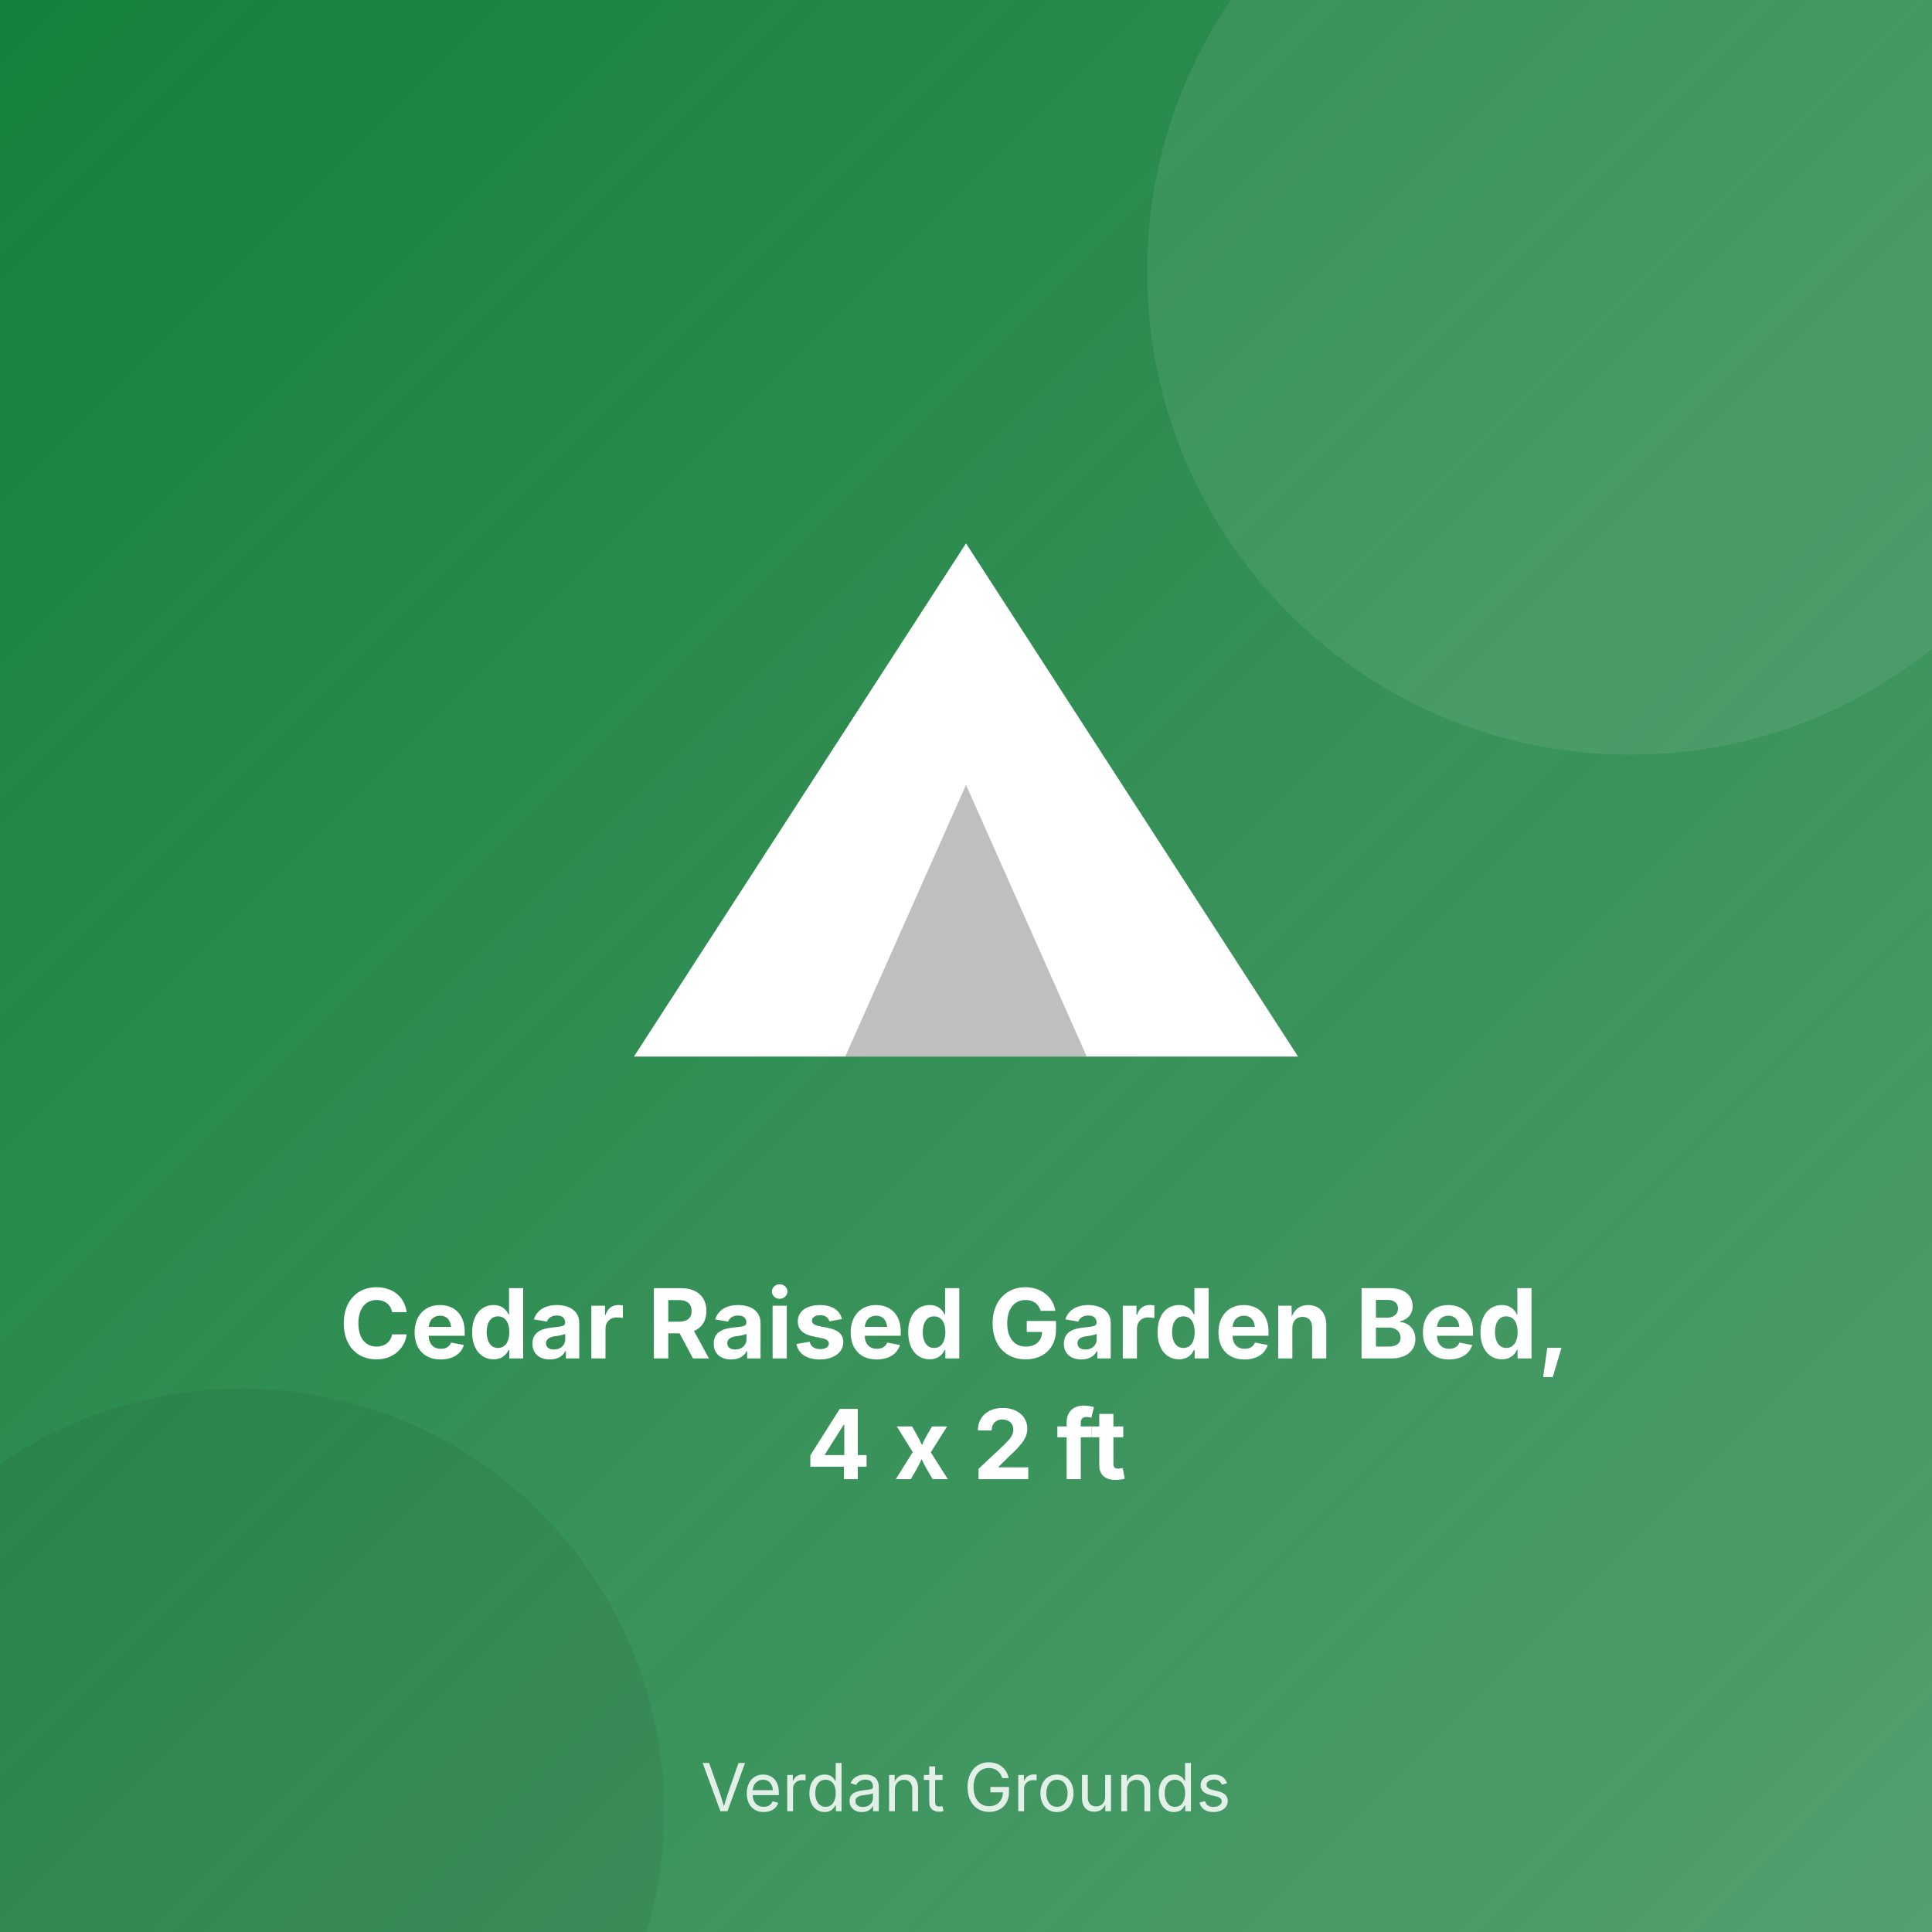
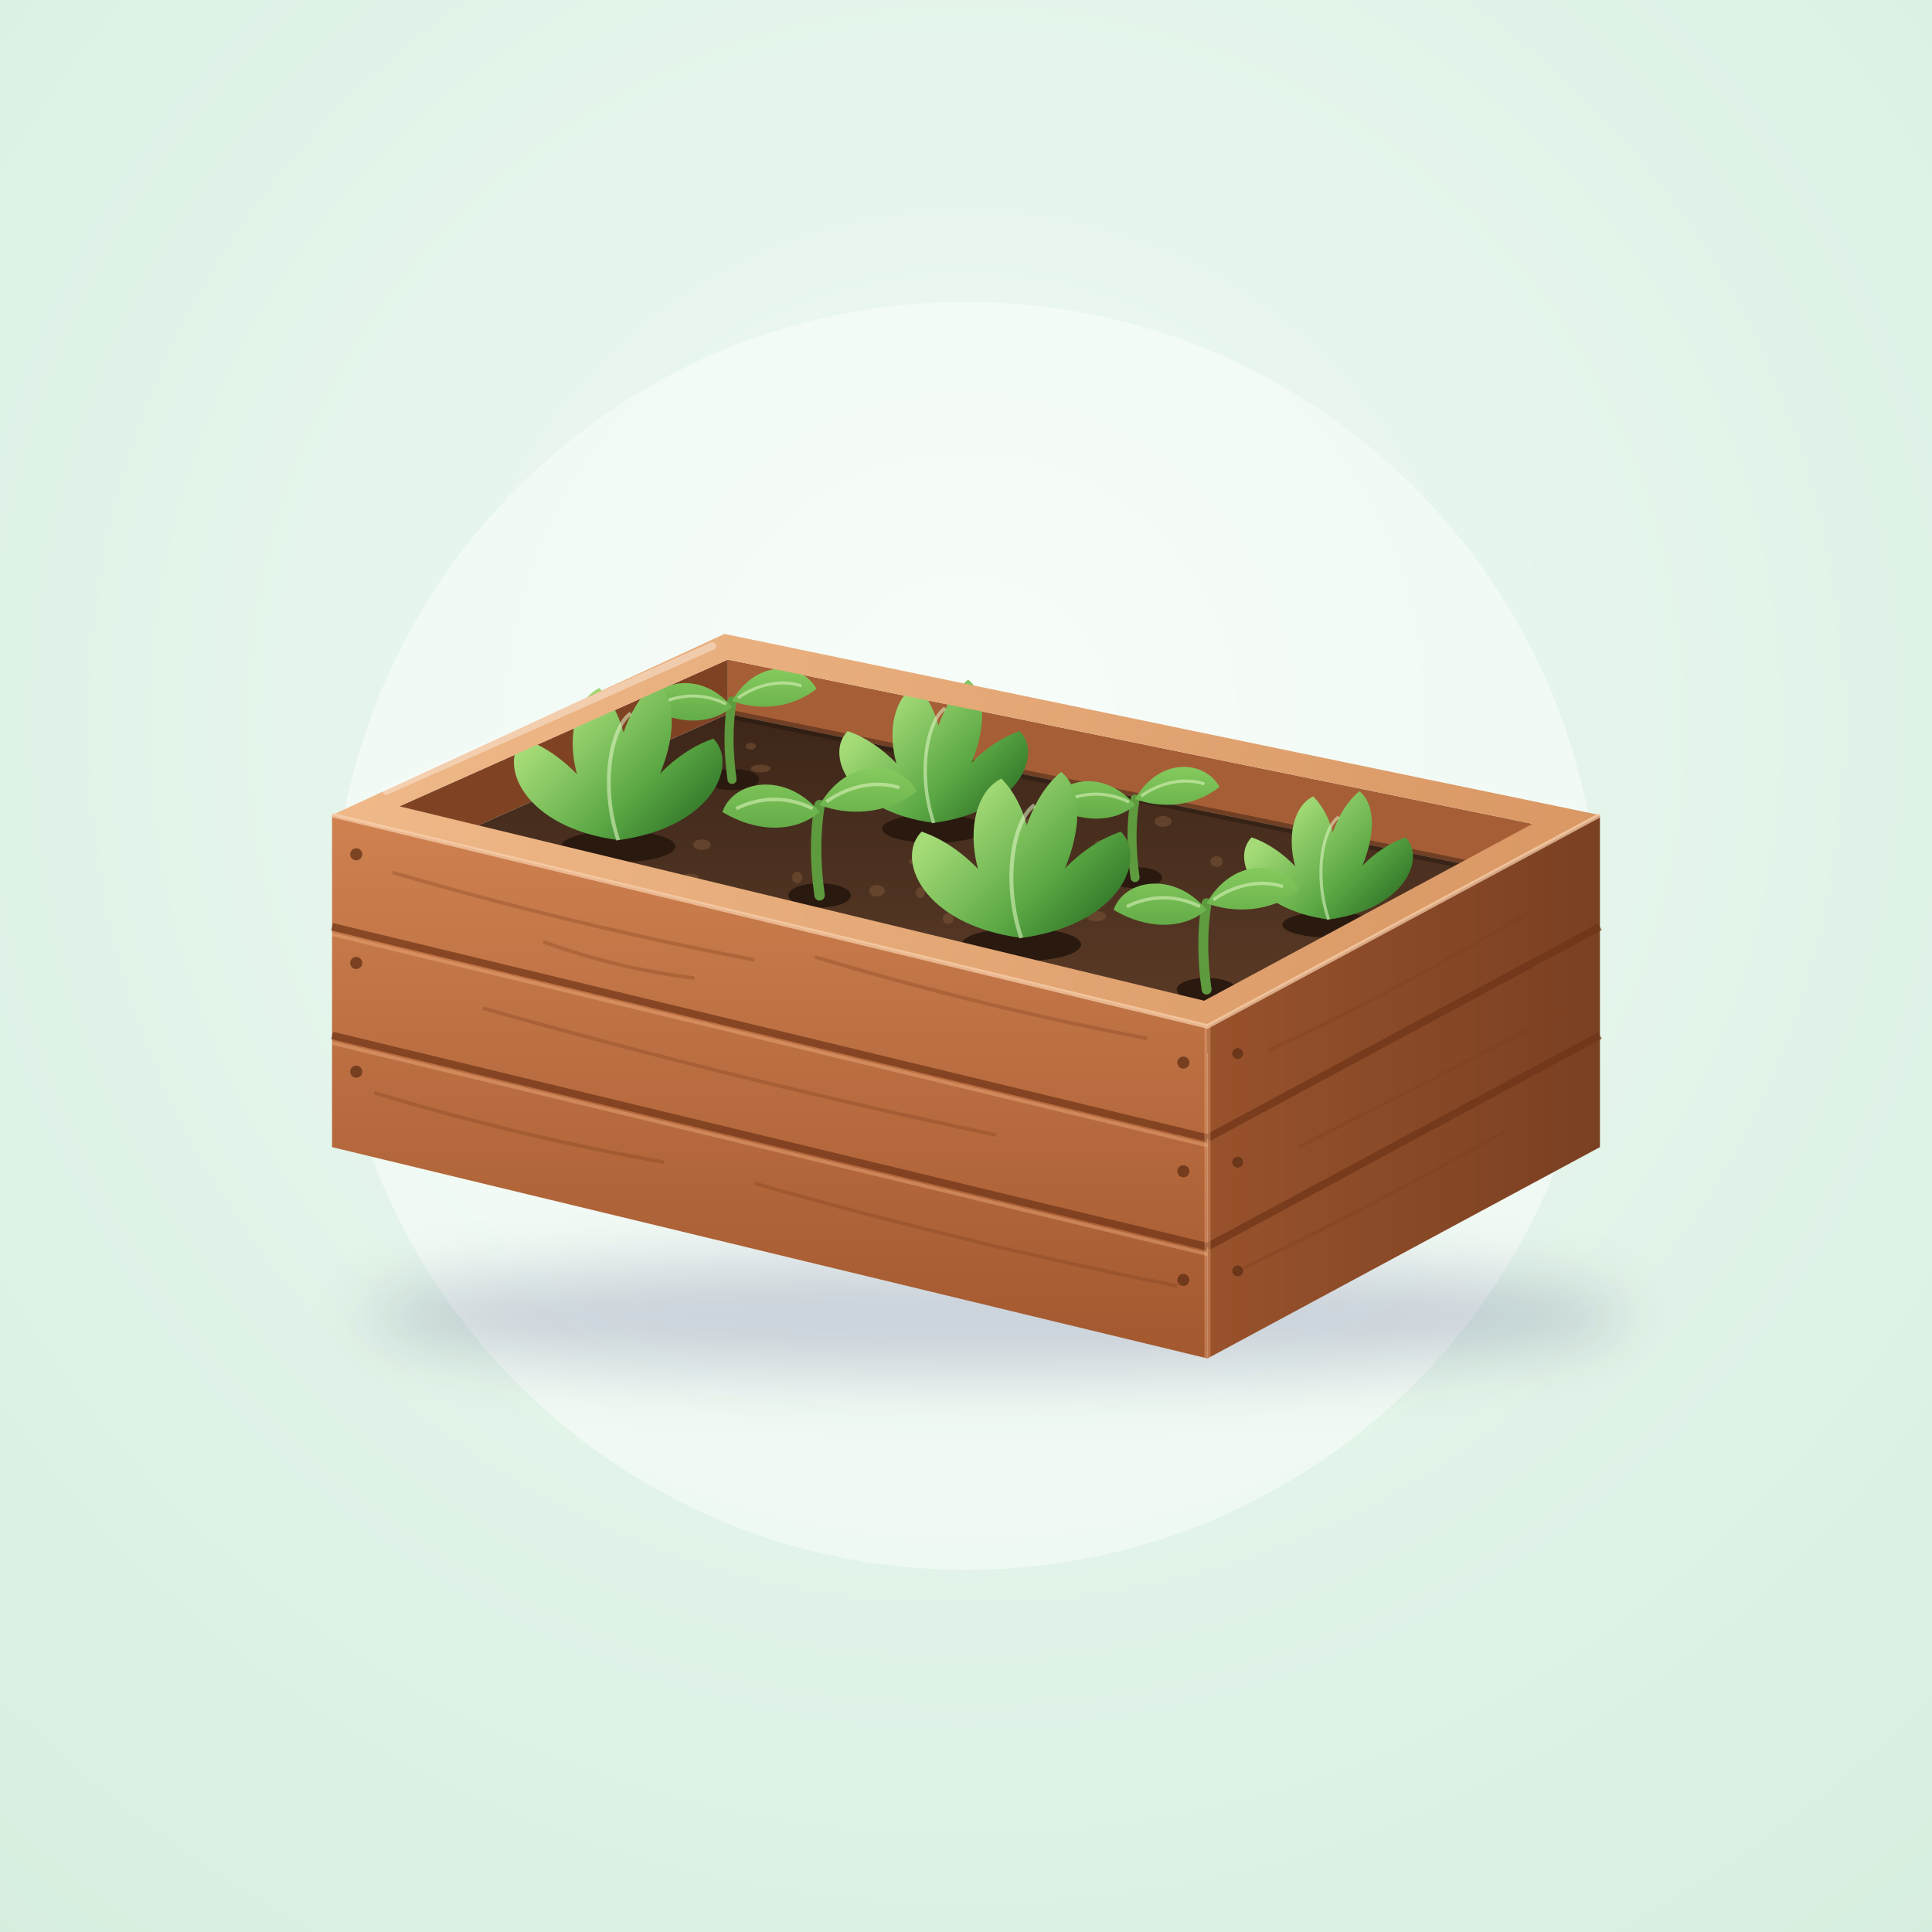
- <svg xmlns="http://www.w3.org/2000/svg" viewBox="0 0 640 640" role="img" aria-label="Cedar Raised Garden Bed, 4 x 2 ft illustration">
+ <svg xmlns="http://www.w3.org/2000/svg" viewBox="0 0 640 640" width="640" height="640" role="img" aria-label="Cedar Raised Garden Bed, 4 x 2 ft">
  <defs>
-     <linearGradient id="g" x1="0" y1="0" x2="1" y2="1">
-       <stop offset="0" stop-color="#15803d" />
-       <stop offset="1" stop-color="#15803d" stop-opacity=".72" />
+     <radialGradient id="verdant-raised-garden-bed-bg" gradientUnits="userSpaceOnUse" cx="320" cy="240" r="520">
+       <stop offset="0" stop-color="#F0FAF4" />
+       <stop offset="1" stop-color="#D6EEDF" />
+     </radialGradient>
+     <filter id="verdant-raised-garden-bed-shadow" x="-50%" y="-50%" width="200%" height="200%">
+       <feGaussianBlur stdDeviation="10" />
+     </filter>
+     <linearGradient id="verdant-raised-garden-bed-front" gradientUnits="userSpaceOnUse" x1="0" y1="270" x2="0" y2="450">
+       <stop offset="0" stop-color="#CF8150" />
+       <stop offset="1" stop-color="#A3582F" />
    </linearGradient>
+     <linearGradient id="verdant-raised-garden-bed-right" gradientUnits="userSpaceOnUse" x1="400" y1="0" x2="530" y2="0">
+       <stop offset="0" stop-color="#98522C" />
+       <stop offset="1" stop-color="#7A4022" />
+     </linearGradient>
+     <linearGradient id="verdant-raised-garden-bed-rim" gradientUnits="userSpaceOnUse" x1="110" y1="210" x2="530" y2="340">
+       <stop offset="0" stop-color="#F0BA8A" />
+       <stop offset="1" stop-color="#D89662" />
+     </linearGradient>
+     <linearGradient id="verdant-raised-garden-bed-soil" gradientUnits="userSpaceOnUse" x1="0" y1="230" x2="0" y2="350">
+       <stop offset="0" stop-color="#3B2518" />
+       <stop offset="1" stop-color="#5E3D28" />
+     </linearGradient>
+     <linearGradient id="verdant-raised-garden-bed-leaf" gradientUnits="userSpaceOnUse" x1="0" y1="-40" x2="0" y2="0">
+       <stop offset="0" stop-color="#8CD062" />
+       <stop offset="1" stop-color="#3E8A30" />
+     </linearGradient>
+     <linearGradient id="verdant-raised-garden-bed-leaf2" gradientUnits="userSpaceOnUse" x1="-20" y1="-40" x2="20" y2="0">
+       <stop offset="0" stop-color="#A6DC78" />
+       <stop offset="0.6" stop-color="#5BA844" />
+       <stop offset="1" stop-color="#2F7327" />
+     </linearGradient>
+     <g id="verdant-raised-garden-bed-sprout">
+       <ellipse cx="0" cy="0" rx="9" ry="3.5" fill="#2A190F" />
+       <path d="M0 0Q-2 -14 0 -26" fill="none" stroke="#5E9A3E" stroke-width="3" stroke-linecap="round" />
+       <path d="M0 -24C-10 -36 -25 -33 -28 -24C-18 -18 -7 -18 0 -24Z" fill="url(#verdant-raised-garden-bed-leaf)" />
+       <path d="M0 -26C8 -40 23 -39 28 -30C19 -23 8 -23 0 -26Z" fill="url(#verdant-raised-garden-bed-leaf)" />
+       <path d="M-2 -25C-10 -29 -18 -28 -24 -25M2 -27C9 -32 17 -33 23 -31" fill="none" stroke="#D8F2B8" stroke-opacity=".6" stroke-width="1" />
+     </g>
+     <g id="verdant-raised-garden-bed-leafy">
+       <ellipse cx="0" cy="0" rx="18" ry="5" fill="#2A190F" />
+       <path d="M0 -2C-30 -6 -38 -26 -30 -34C-18 -30 -6 -18 0 -2Z" fill="url(#verdant-raised-garden-bed-leaf2)" />
+       <path d="M0 -2C30 -6 38 -26 30 -34C18 -30 6 -18 0 -2Z" fill="url(#verdant-raised-garden-bed-leaf2)" />
+       <path d="M0 -2C-18 -18 -18 -44 -6 -50C4 -40 6 -20 0 -2Z" fill="url(#verdant-raised-garden-bed-leaf2)" />
+       <path d="M0 -2C16 -20 22 -44 12 -52C0 -42 -4 -20 0 -2Z" fill="url(#verdant-raised-garden-bed-leaf2)" />
+       <path d="M0 -2C-6 -20 -2 -38 4 -42" fill="none" stroke="#E4F7C8" stroke-opacity=".55" stroke-width="1.2" />
+     </g>
  </defs>
-   <rect width="640" height="640" fill="url(#g)" />
-   <circle cx="540" cy="90" r="160" fill="#fff" fill-opacity=".08" />
-   <circle cx="80" cy="600" r="140" fill="#000" fill-opacity=".06" />
-   <path d="M320 180l110 170H210z" fill="#fff" />
-   <path d="M320 260l40 90h-80z" fill-opacity=".25" fill="#000" />
-   <text y="450" text-anchor="middle" font-family="system-ui, -apple-system, Segoe UI, sans-serif" font-size="32" font-weight="700" fill="#fff">
-     <tspan x="320" dy="0">Cedar Raised Garden Bed,</tspan>
-     <tspan x="320" dy="40">4 x 2 ft</tspan>
-   </text>
-   <text x="320" y="600" text-anchor="middle" font-family="system-ui, -apple-system, Segoe UI, sans-serif" font-size="22" fill="#fff" fill-opacity=".85">Verdant Grounds</text>
+   <rect width="640" height="640" fill="url(#verdant-raised-garden-bed-bg)" />
+   <circle cx="320" cy="310" r="210" fill="#fff" fill-opacity=".45" />
+   <ellipse cx="330" cy="436" rx="210" ry="20" fill="#1e1b4b" fill-opacity=".16" filter="url(#verdant-raised-garden-bed-shadow)" />
+   <path d="M241.1 218.5L507.7 272.9V290.9L241.1 236.5Z" fill="#A65E36" />
+   <path d="M132.3 267.1L241.1 218.5V236.5L132.3 285.1Z" fill="#7F4324" />
+   <path d="M132.3 285.1L241.1 236.5L507.7 290.9L398.9 349.5Z" fill="url(#verdant-raised-garden-bed-soil)" />
+   <g fill="#7A5438" fill-opacity=".55">
+     <ellipse cx="324.1" cy="289.4" rx="1.7" ry="1.2" />
+     <ellipse cx="305.6" cy="289" rx="1.7" ry="1.9" />
+     <ellipse cx="334.1" cy="303.1" rx="2.1" ry="1.8" />
+     <ellipse cx="315.9" cy="323.7" rx="2.5" ry="1.2" />
+     <ellipse cx="328.6" cy="320.7" rx="2.6" ry="1.5" />
+     <ellipse cx="184.7" cy="294" rx="3.4" ry="2" />
+     <ellipse cx="212.8" cy="271.3" rx="3.4" ry="1.2" />
+     <ellipse cx="303.9" cy="285.4" rx="2.8" ry="1.3" />
+     <ellipse cx="285" cy="248.2" rx="2.4" ry="1.2" />
+     <ellipse cx="314.1" cy="304.3" rx="1.8" ry="1.8" />
+     <ellipse cx="264.1" cy="290.7" rx="1.7" ry="1.9" />
+     <ellipse cx="292.1" cy="257.5" rx="2.4" ry="1.2" />
+     <ellipse cx="336.8" cy="304.4" rx="3" ry="1.7" />
+     <ellipse cx="192.9" cy="283" rx="2.4" ry="1.1" />
+     <ellipse cx="189.9" cy="268.1" rx="2.9" ry="1.6" />
+     <ellipse cx="422.3" cy="330.8" rx="2.4" ry="1.5" />
+     <ellipse cx="340.5" cy="272.6" rx="2.4" ry="1.4" />
+     <ellipse cx="228.5" cy="290.6" rx="3" ry="1.1" />
+     <ellipse cx="287.8" cy="265.3" rx="3.2" ry="2" />
+     <ellipse cx="473" cy="303" rx="3" ry="1.6" />
+     <ellipse cx="282.8" cy="319.6" rx="2.1" ry="1.4" />
+     <ellipse cx="232.5" cy="279.8" rx="2.9" ry="1.7" />
+     <ellipse cx="307.5" cy="255.8" rx="1.5" ry="1.4" />
+     <ellipse cx="336.5" cy="301.4" rx="1.7" ry="2" />
+     <ellipse cx="348.8" cy="272.1" rx="2.7" ry="1.5" />
+     <ellipse cx="252" cy="254.6" rx="3.3" ry="1.3" />
+     <ellipse cx="155.6" cy="279.2" rx="2.9" ry="1.7" />
+     <ellipse cx="403" cy="285.4" rx="2" ry="1.8" />
+     <ellipse cx="181.3" cy="294.1" rx="1.7" ry="1" />
+     <ellipse cx="365.9" cy="279.3" rx="3.2" ry="1.1" />
+     <ellipse cx="269.7" cy="314.4" rx="2.1" ry="1.5" />
+     <ellipse cx="188.1" cy="271.9" rx="2" ry="1.3" />
+     <ellipse cx="357.9" cy="329.4" rx="1.8" ry="1" />
+     <ellipse cx="308.1" cy="321.1" rx="2.3" ry="1.1" />
+     <ellipse cx="304.9" cy="295.7" rx="1.5" ry="1.8" />
+     <ellipse cx="333" cy="278.3" rx="2.2" ry="1.9" />
+     <ellipse cx="393" cy="300.2" rx="2" ry="1.4" />
+     <ellipse cx="248.7" cy="247.2" rx="1.7" ry="1.1" />
+     <ellipse cx="215.1" cy="282.3" rx="1.6" ry="1.6" />
+     <ellipse cx="290.5" cy="295.1" rx="2.6" ry="1.9" />
+     <ellipse cx="319" cy="298.6" rx="1.7" ry="1.9" />
+     <ellipse cx="363.1" cy="303.5" rx="3.3" ry="1.7" />
+     <ellipse cx="359.7" cy="267.6" rx="3.3" ry="1.4" />
+     <ellipse cx="341.4" cy="283" rx="3.1" ry="1.9" />
+     <ellipse cx="385.3" cy="272.1" rx="2.8" ry="1.8" />
+     <ellipse cx="257.9" cy="309.8" rx="3.4" ry="1.6" />
+   </g>
+   <path d="M241.1 236.5L507.7 290.9" stroke="#1E120A" stroke-opacity=".4" stroke-width="3" />
+   <use href="#verdant-raised-garden-bed-sprout" transform="translate(242.5 258.2) scale(1)" />
+   <use href="#verdant-raised-garden-bed-leafy" transform="translate(309.3 274.5) scale(0.95)" />
+   <use href="#verdant-raised-garden-bed-sprout" transform="translate(376 290.7) scale(1)" />
+   <use href="#verdant-raised-garden-bed-leafy" transform="translate(440.1 306.3) scale(0.85)" />
+   <use href="#verdant-raised-garden-bed-leafy" transform="translate(204.8 280.4) scale(1.05)" />
+   <use href="#verdant-raised-garden-bed-sprout" transform="translate(271.5 296.6) scale(1.15)" />
+   <use href="#verdant-raised-garden-bed-leafy" transform="translate(338.3 312.9) scale(1.1)" />
+   <use href="#verdant-raised-garden-bed-sprout" transform="translate(399.7 327.8) scale(1.1)" />
+   <path d="M110 270L400 340V450L110 380Z" fill="url(#verdant-raised-garden-bed-front)" />
+   <path d="M400 340L530 270V380L400 450Z" fill="url(#verdant-raised-garden-bed-right)" />
+   <g stroke="#6E3417" stroke-opacity=".7" stroke-width="2.5">
+     <path d="M110 307L400 377M110 343L400 413M400 377L530 307M400 413L530 343" />
+   </g>
+   <g stroke="#F2B585" stroke-opacity=".4" stroke-width="1.2">
+     <path d="M110 309.5L400 379.5M110 345.5L400 415.5" />
+   </g>
+   <g fill="none" stroke="#7E3F1D" stroke-opacity=".3" stroke-width="1.2">
+     <path d="M130 289Q190 306.5 250 318M270 317Q325 333.5 380 344M160 334Q245 358 330 376M124 362Q172 376.5 220 385M250 392Q320 412 390 426M180 312Q205 321 230 324" />
+     <path d="M420 348Q460 330 510 300M430 380Q470 360 520 334M412 420Q450 402 500 374" />
+   </g>
+   <path d="M400 340V450" stroke="#F2B585" stroke-opacity=".35" stroke-width="2" />
+   <g fill="#5A2C12" fill-opacity=".7">
+     <circle cx="392" cy="352" r="2" />
+     <circle cx="392" cy="388" r="2" />
+     <circle cx="392" cy="424" r="2" />
+     <circle cx="118" cy="283" r="2" />
+     <circle cx="118" cy="319" r="2" />
+     <circle cx="118" cy="355" r="2" />
+     <circle cx="410" cy="349" r="1.8" />
+     <circle cx="410" cy="385" r="1.8" />
+     <circle cx="410" cy="421" r="1.8" />
+   </g>
+   <path d="M110 270L240 210L530 270L400 340ZM132.3 267.1L398.9 331.5L507.7 272.9L241.1 218.5Z" fill="url(#verdant-raised-garden-bed-rim)" fill-rule="evenodd" />
+   <path d="M110 270L400 340L530 270" fill="none" stroke="#FAD2AE" stroke-opacity=".7" stroke-width="1.5" />
+   <path d="M128 262L236 214" stroke="#fff" stroke-opacity=".35" stroke-width="2.5" stroke-linecap="round" />
</svg>
